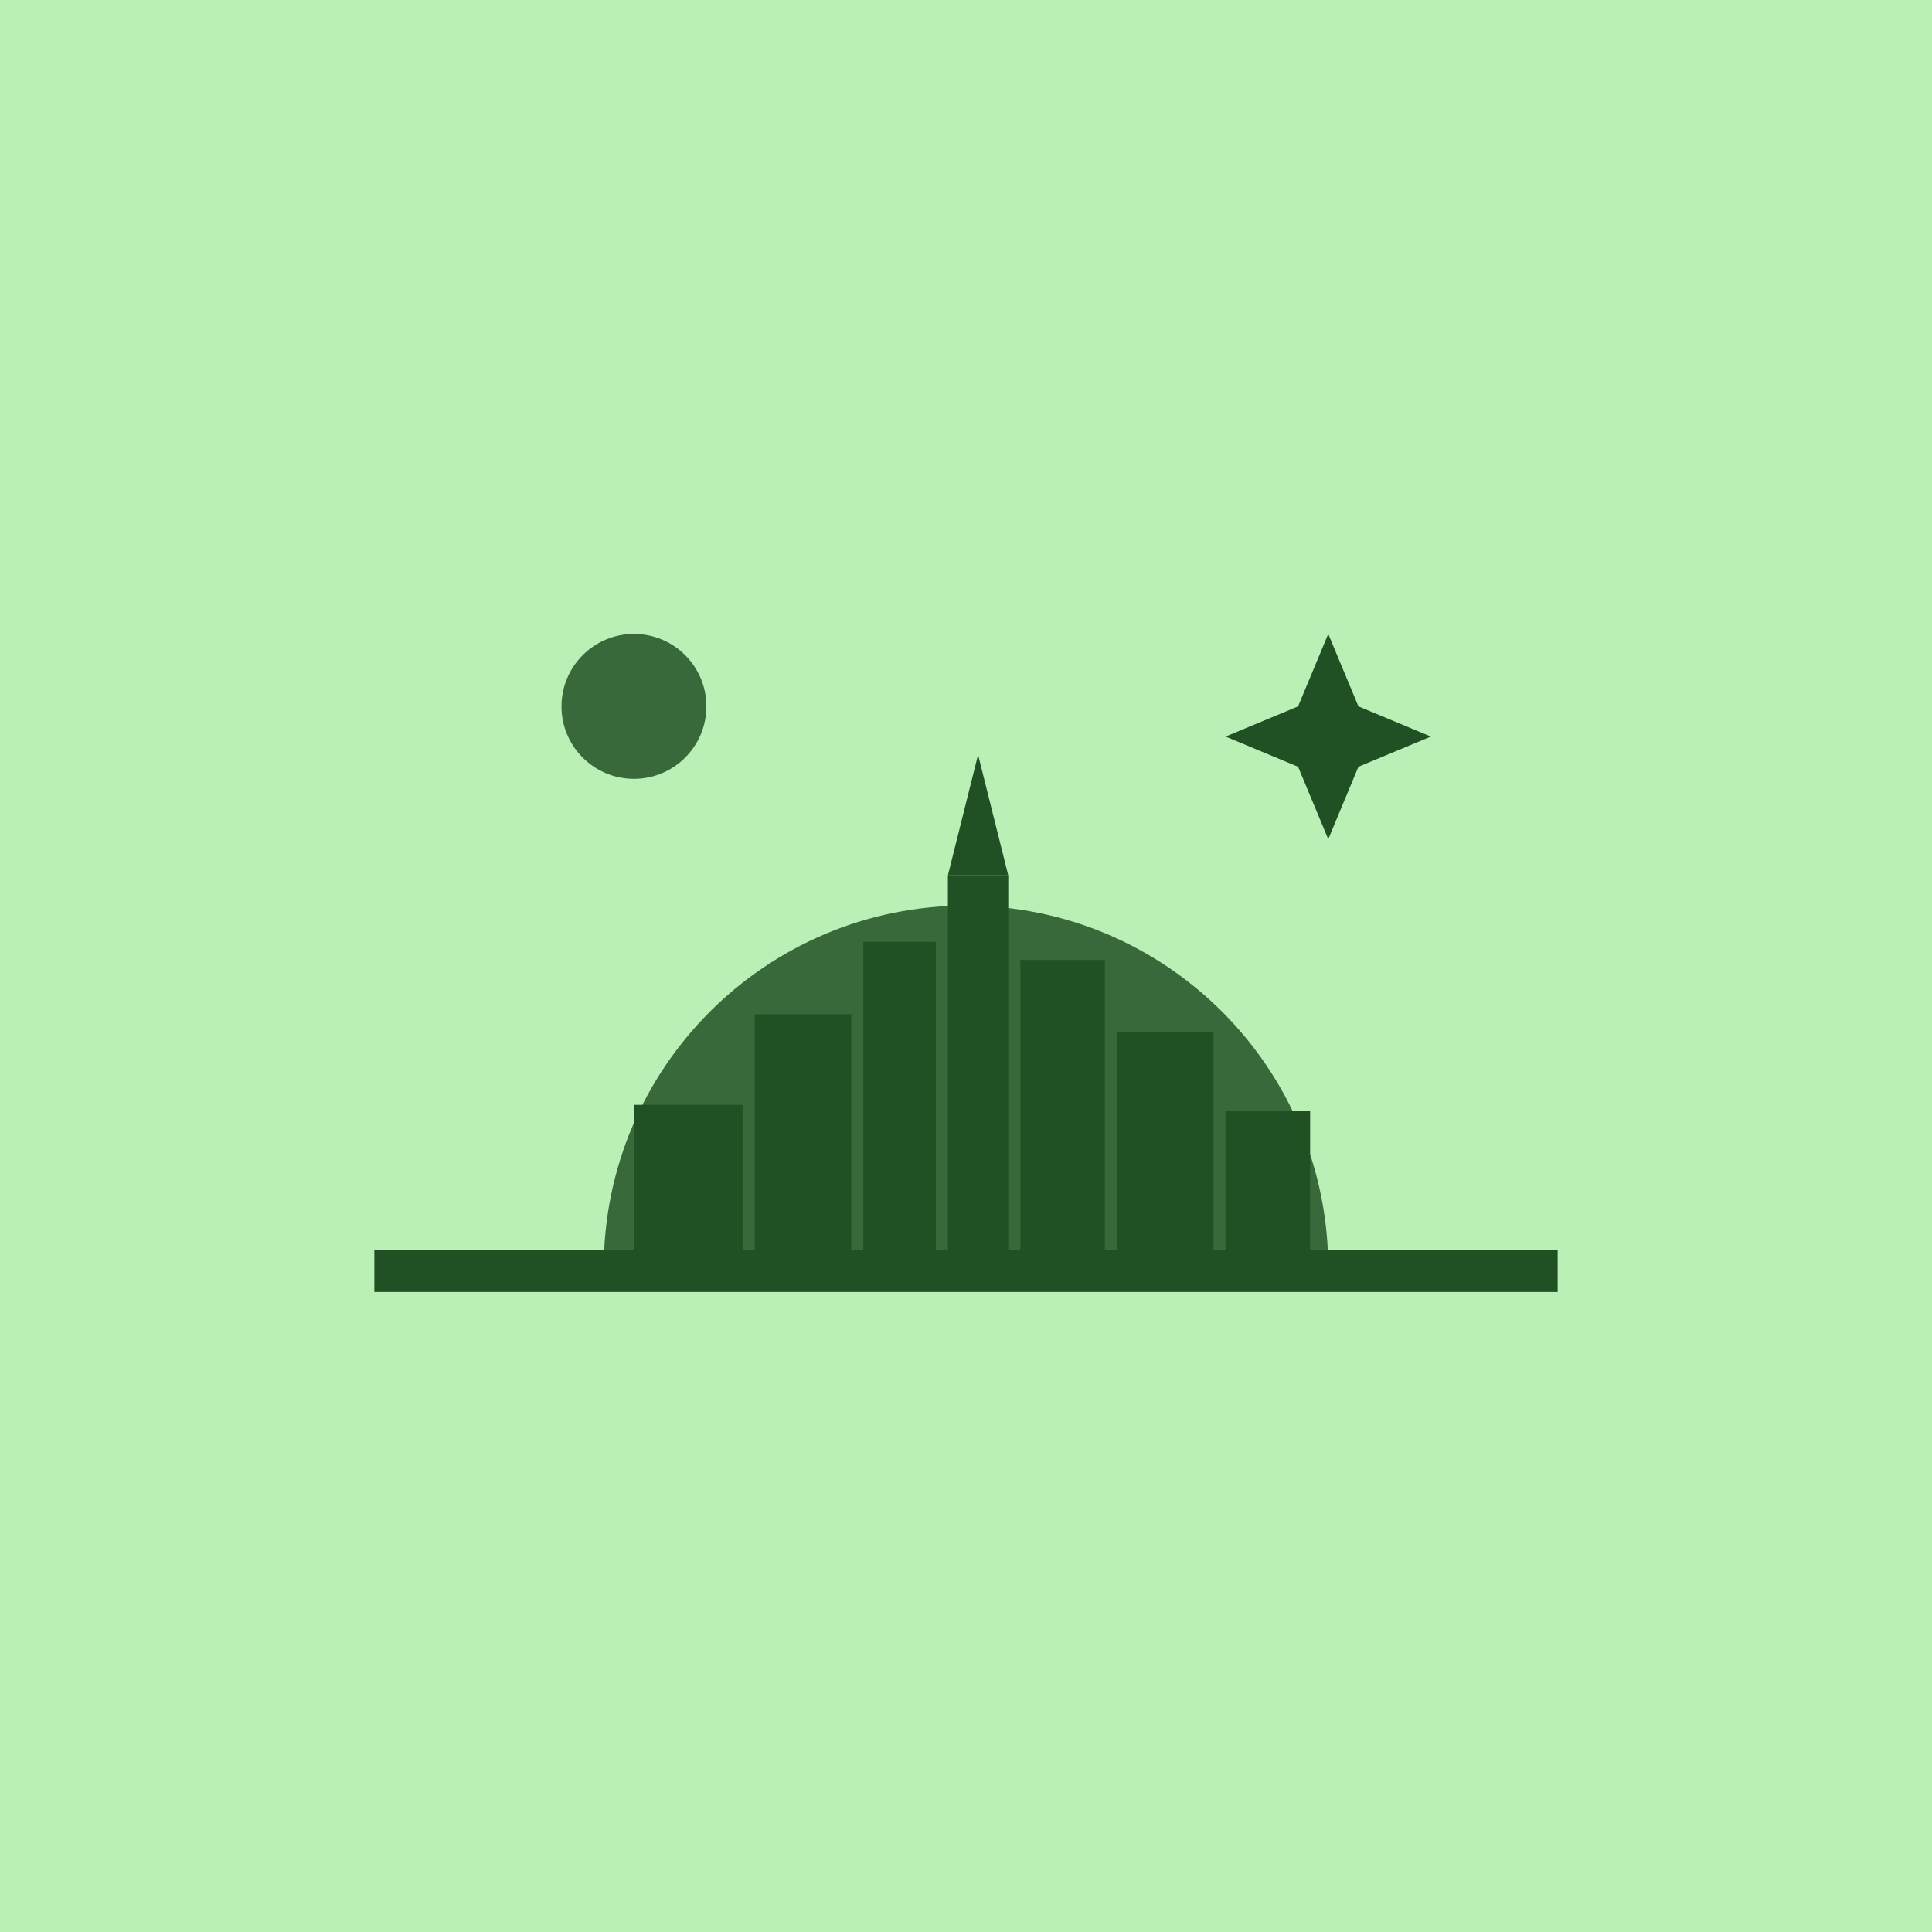
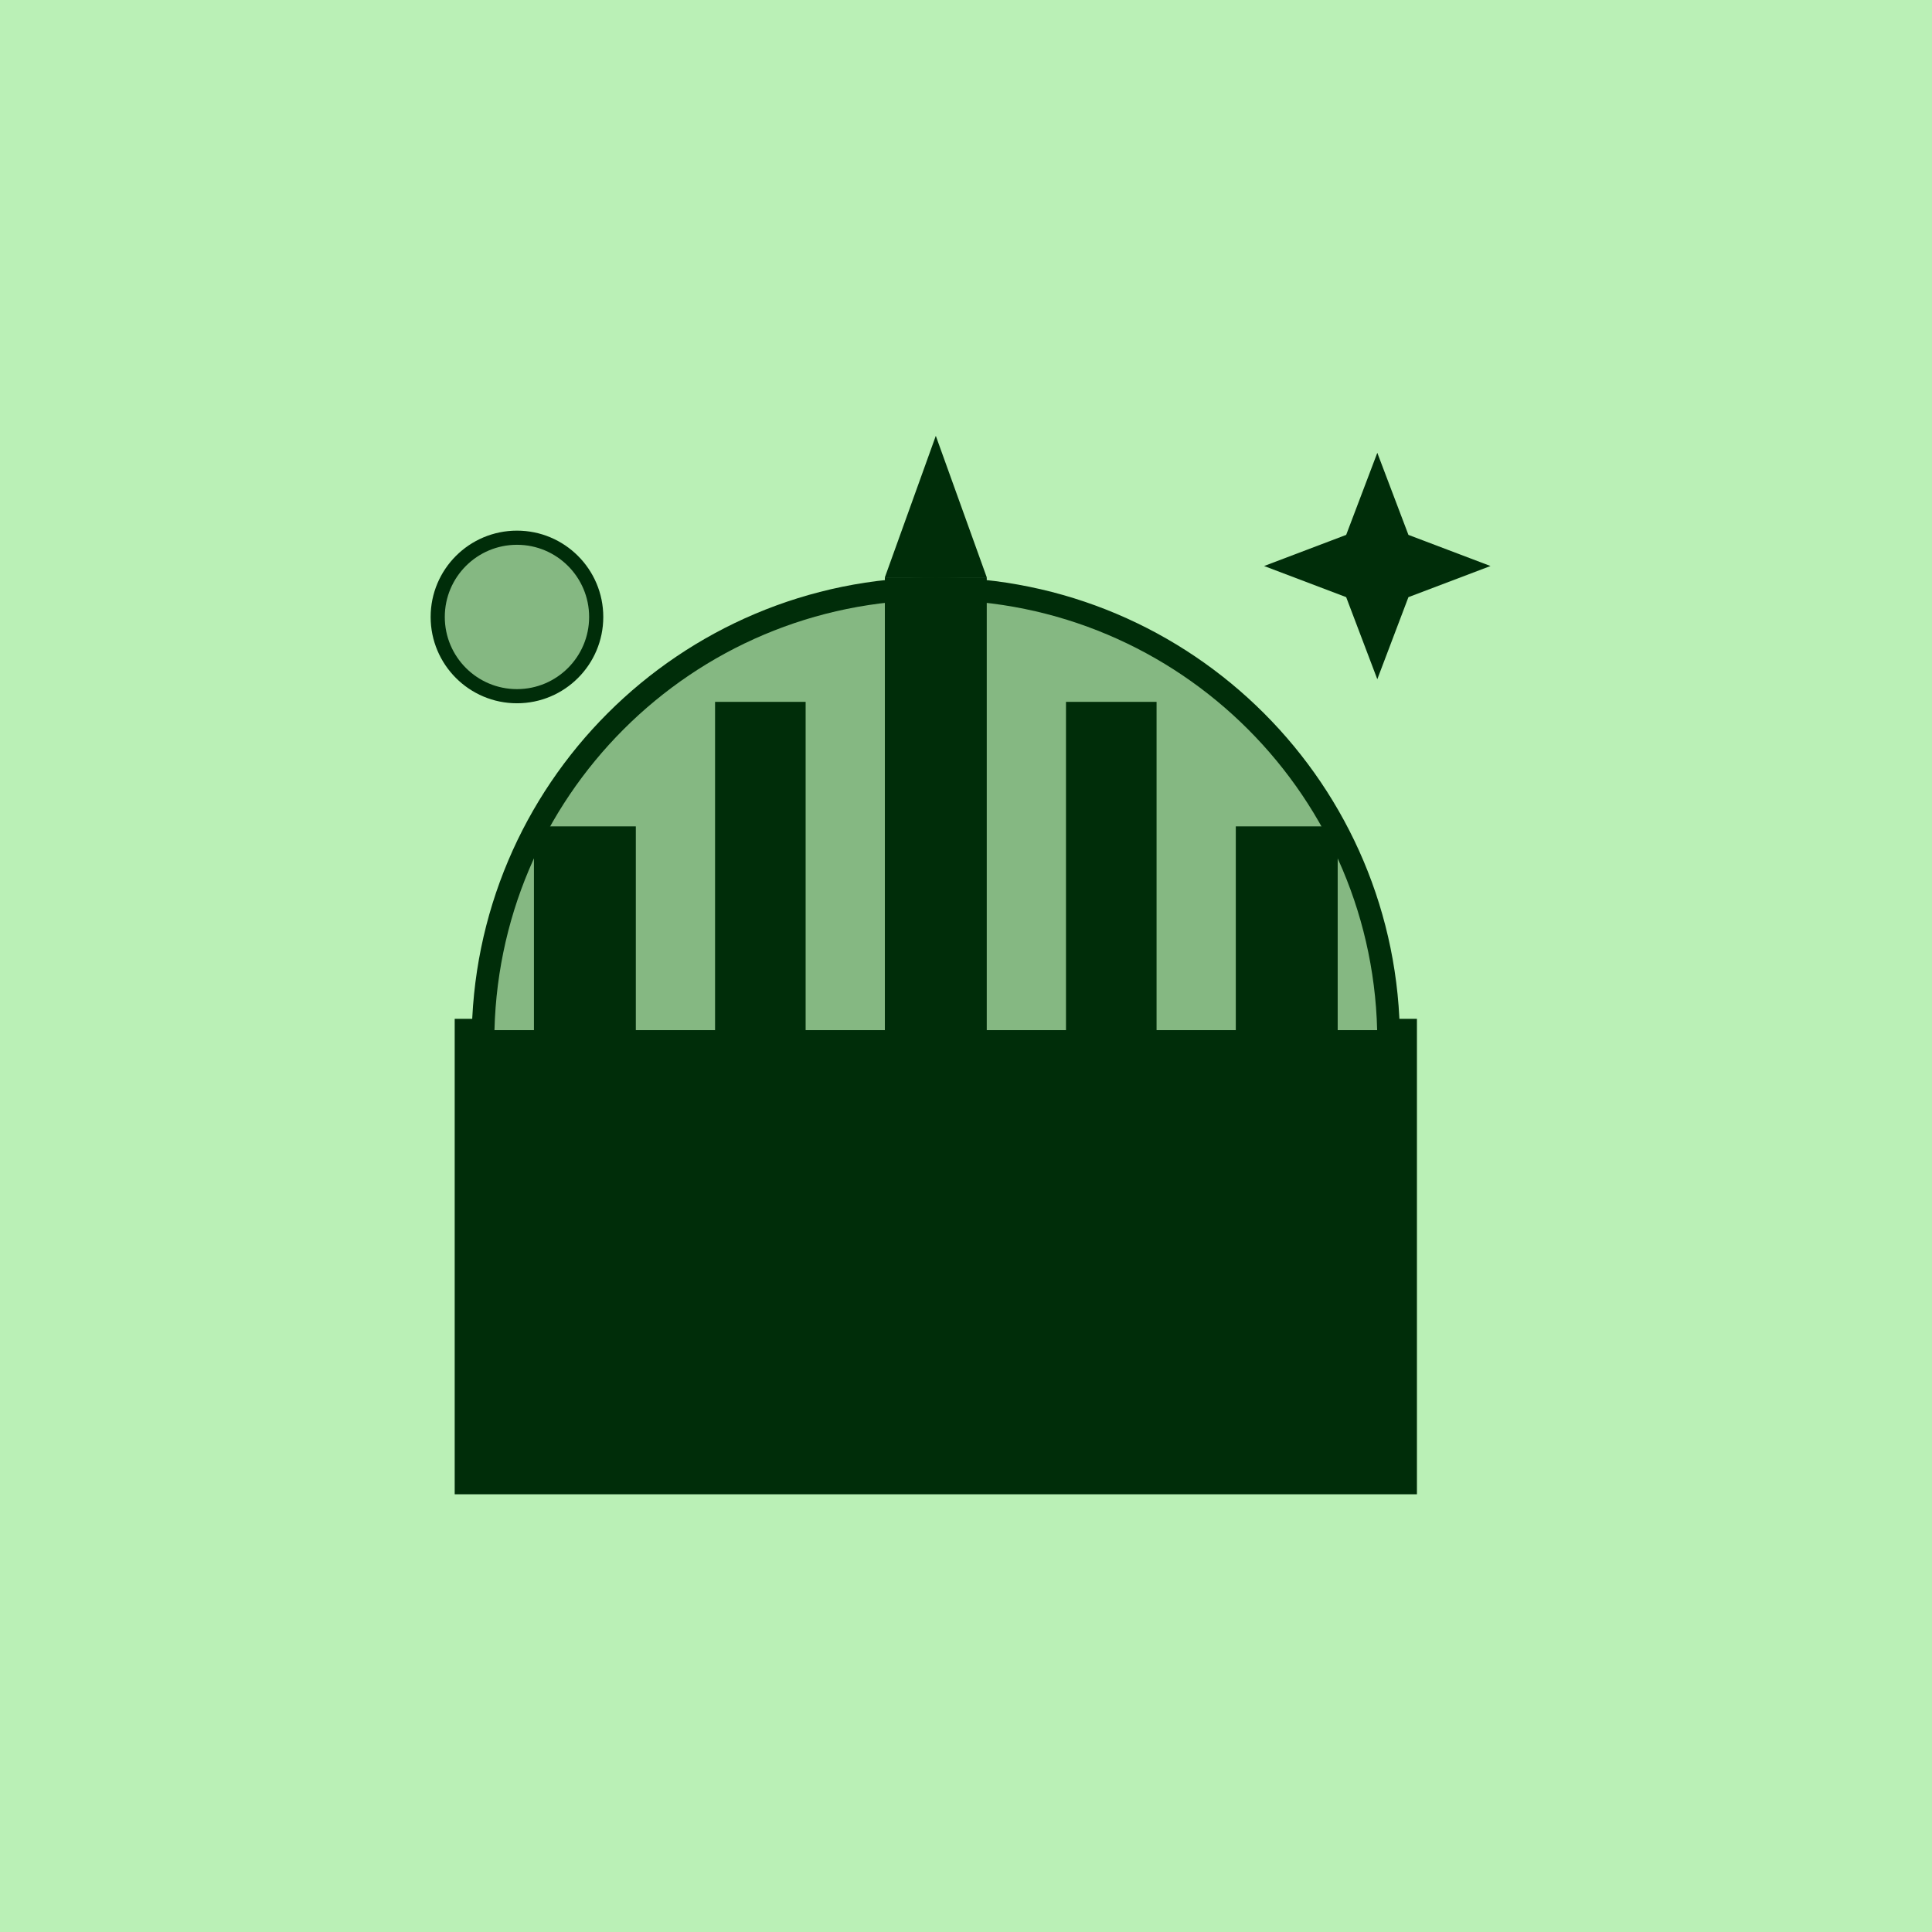
<svg xmlns="http://www.w3.org/2000/svg" viewBox="0 0 512 512">
  <rect width="512" height="512" fill="#BAF0B6" />
-   <g transform="translate(256,256) scale(0.8) translate(-256,-256)">
-     <path d="M136,356 A120,120 0 0 1 376,356 Z" fill="#39693B" />
-     <rect x="60" y="350" width="392" height="14" fill="#215025" />
-     <rect x="146" y="302" width="36" height="54" fill="#215025" />
-     <rect x="186" y="272" width="32" height="84" fill="#215025" />
-     <rect x="222" y="248" width="24" height="108" fill="#215025" />
-     <rect x="250" y="226" width="20" height="130" fill="#215025" />
-     <path d="M250,226 L260,186 L270,226 Z" fill="#215025" />
-     <rect x="274" y="254" width="28" height="102" fill="#215025" />
-     <rect x="306" y="278" width="32" height="78" fill="#215025" />
-     <rect x="342" y="304" width="28" height="52" fill="#215025" />
-     <circle cx="146" cy="170" r="24" fill="#39693B" />
-     <path d="M376,146 L386,170 L410,180 L386,190 L376,214 L366,190 L342,180 L366,170 Z" fill="#215025" />
+   <g transform="translate(248,243) scale(0.75) translate(-256,-256)">
+     <rect x="86" y="292" width="340" height="168" fill="#002D09" />
+     <path d="M96,300 A160,160 0 0 1 416,300 Z" fill="#85B882" stroke="#002D09" stroke-width="8" stroke-linejoin="round" />
+     <rect x="114" y="224" width="36" height="76" fill="#002D09" />
+     <rect x="178" y="180" width="32" height="120" fill="#002D09" />
+     <rect x="238" y="136" width="36" height="164" fill="#002D09" />
+     <path d="M238,136 L256,86 L274,136 Z" fill="#002D09" />
+     <rect x="302" y="180" width="32" height="120" fill="#002D09" />
+     <rect x="362" y="224" width="36" height="76" fill="#002D09" />
+     <circle cx="108" cy="150" r="28" fill="#85B882" stroke="#002D09" stroke-width="5" />
+     <path d="M412,92 L423,121 L452,132 L423,143 L412,172 L401,143 L372,132 L401,121 Z" fill="#002D09" />
  </g>
</svg>
